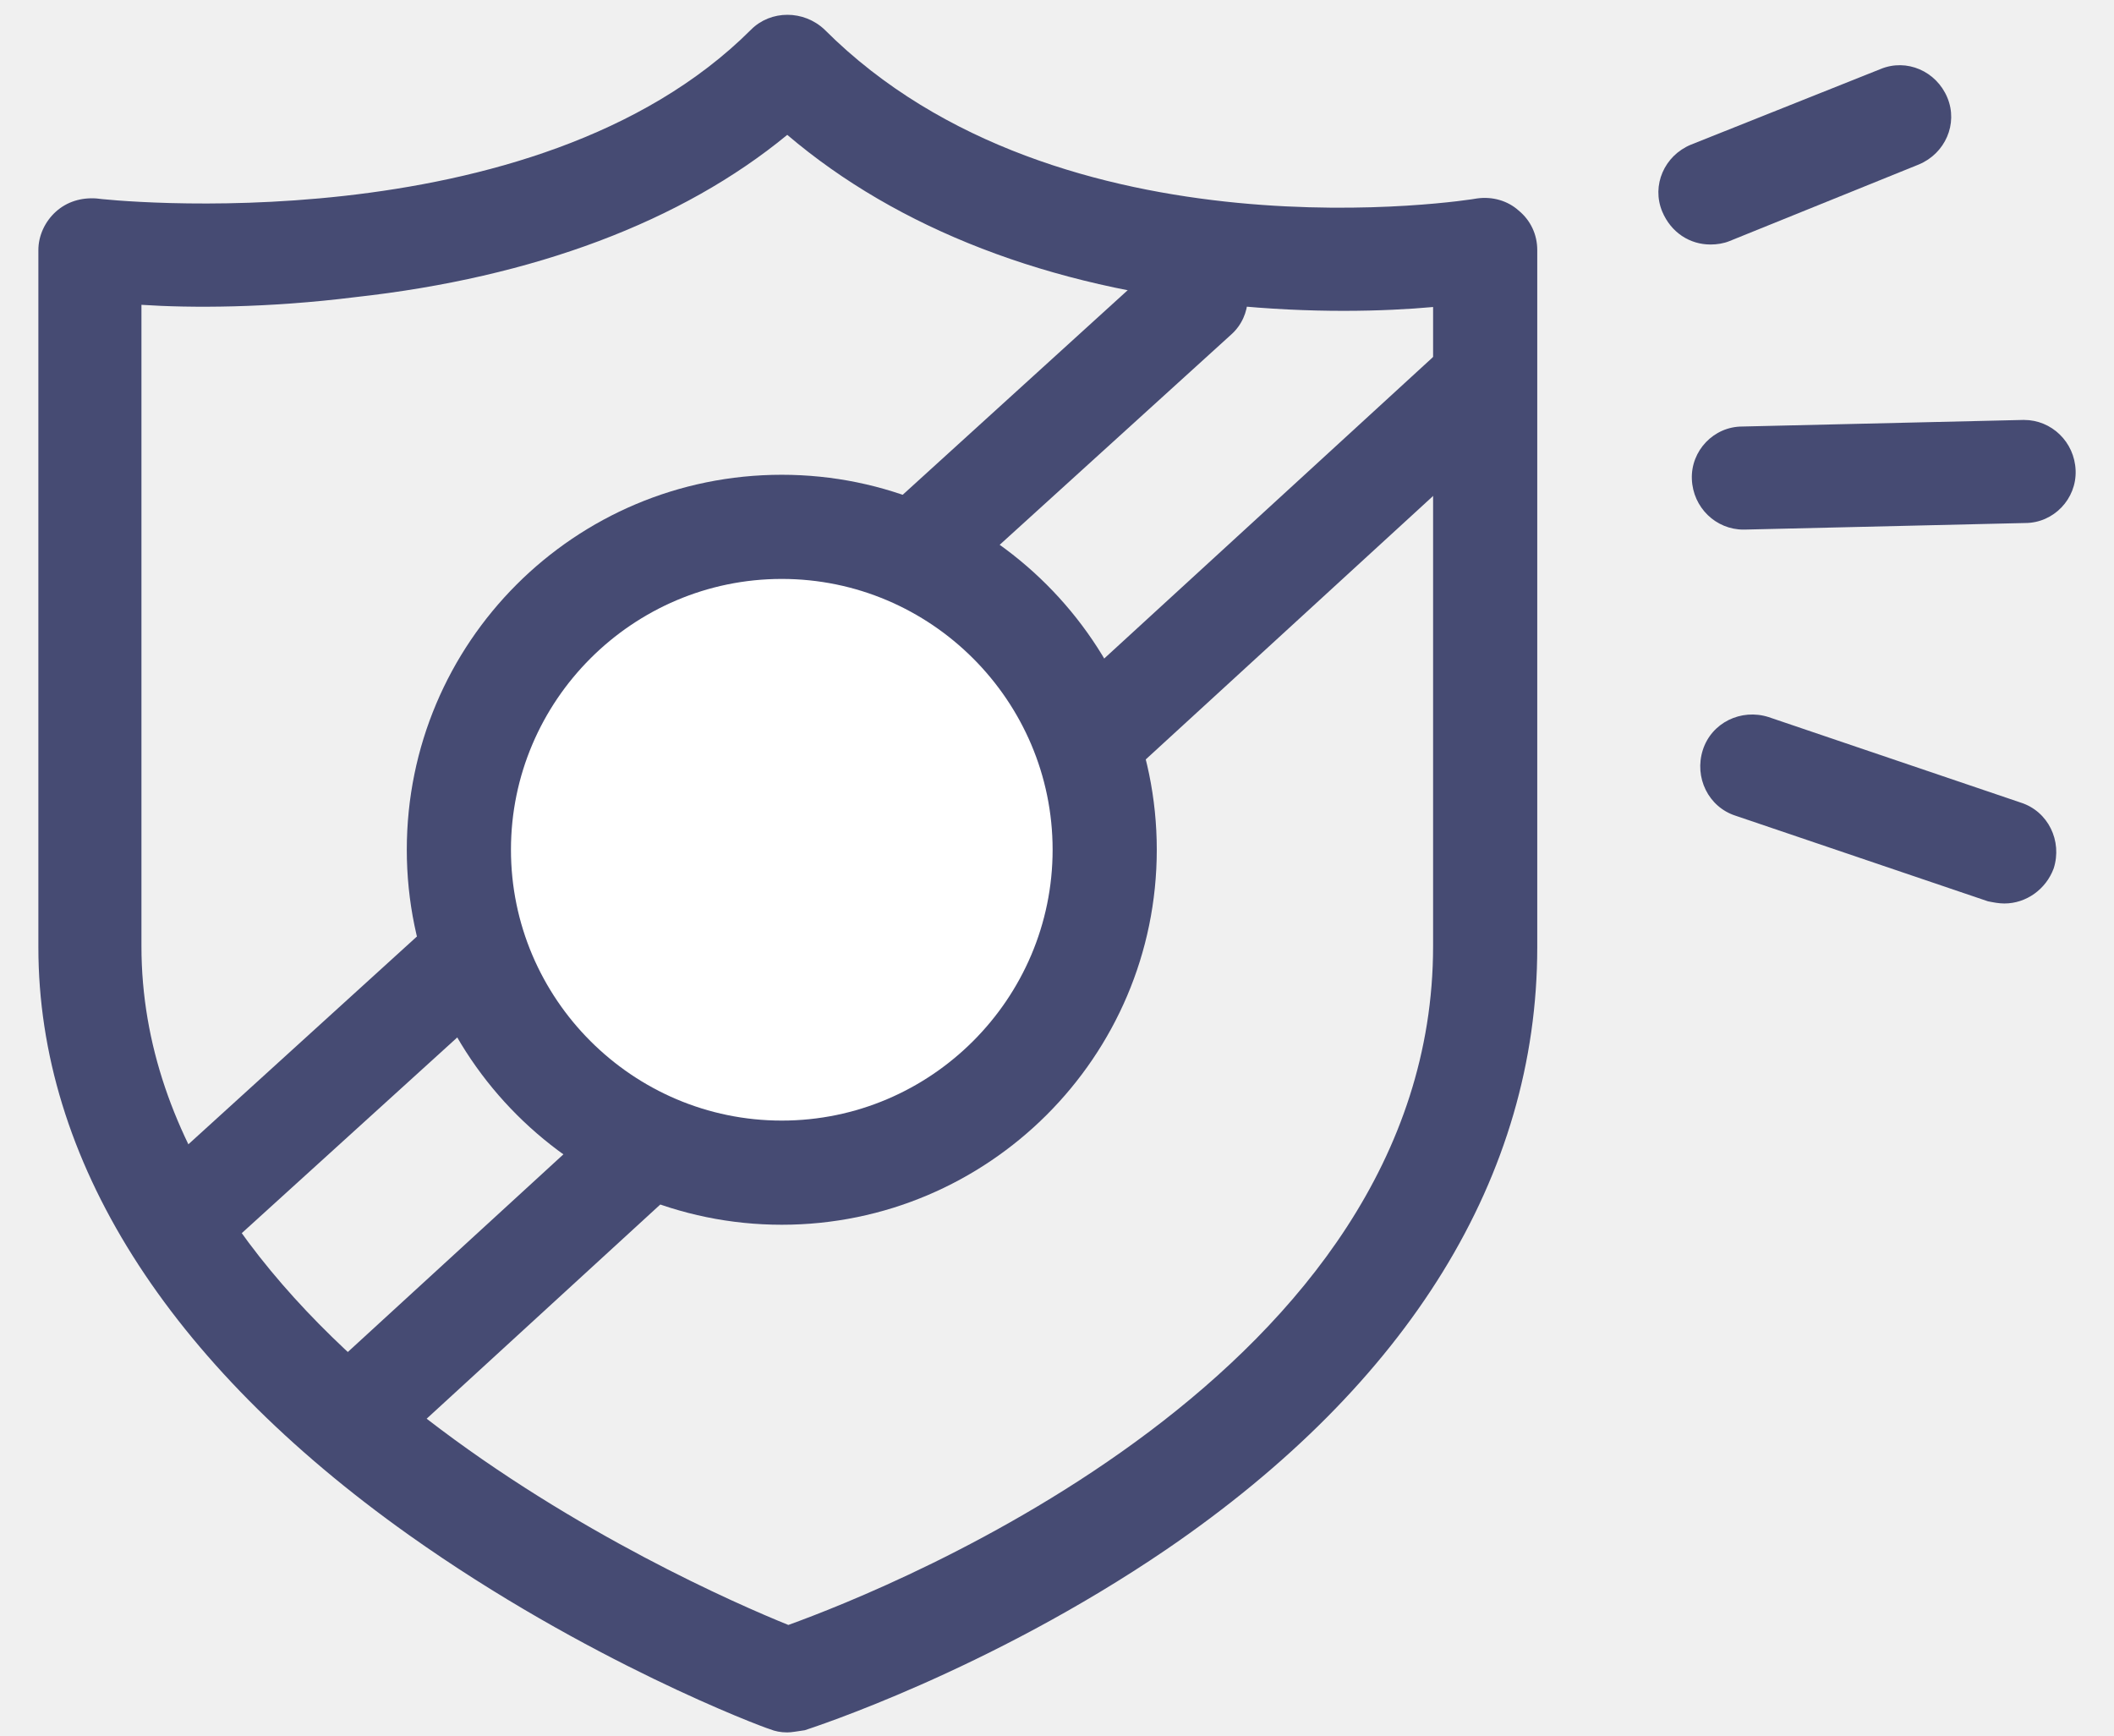
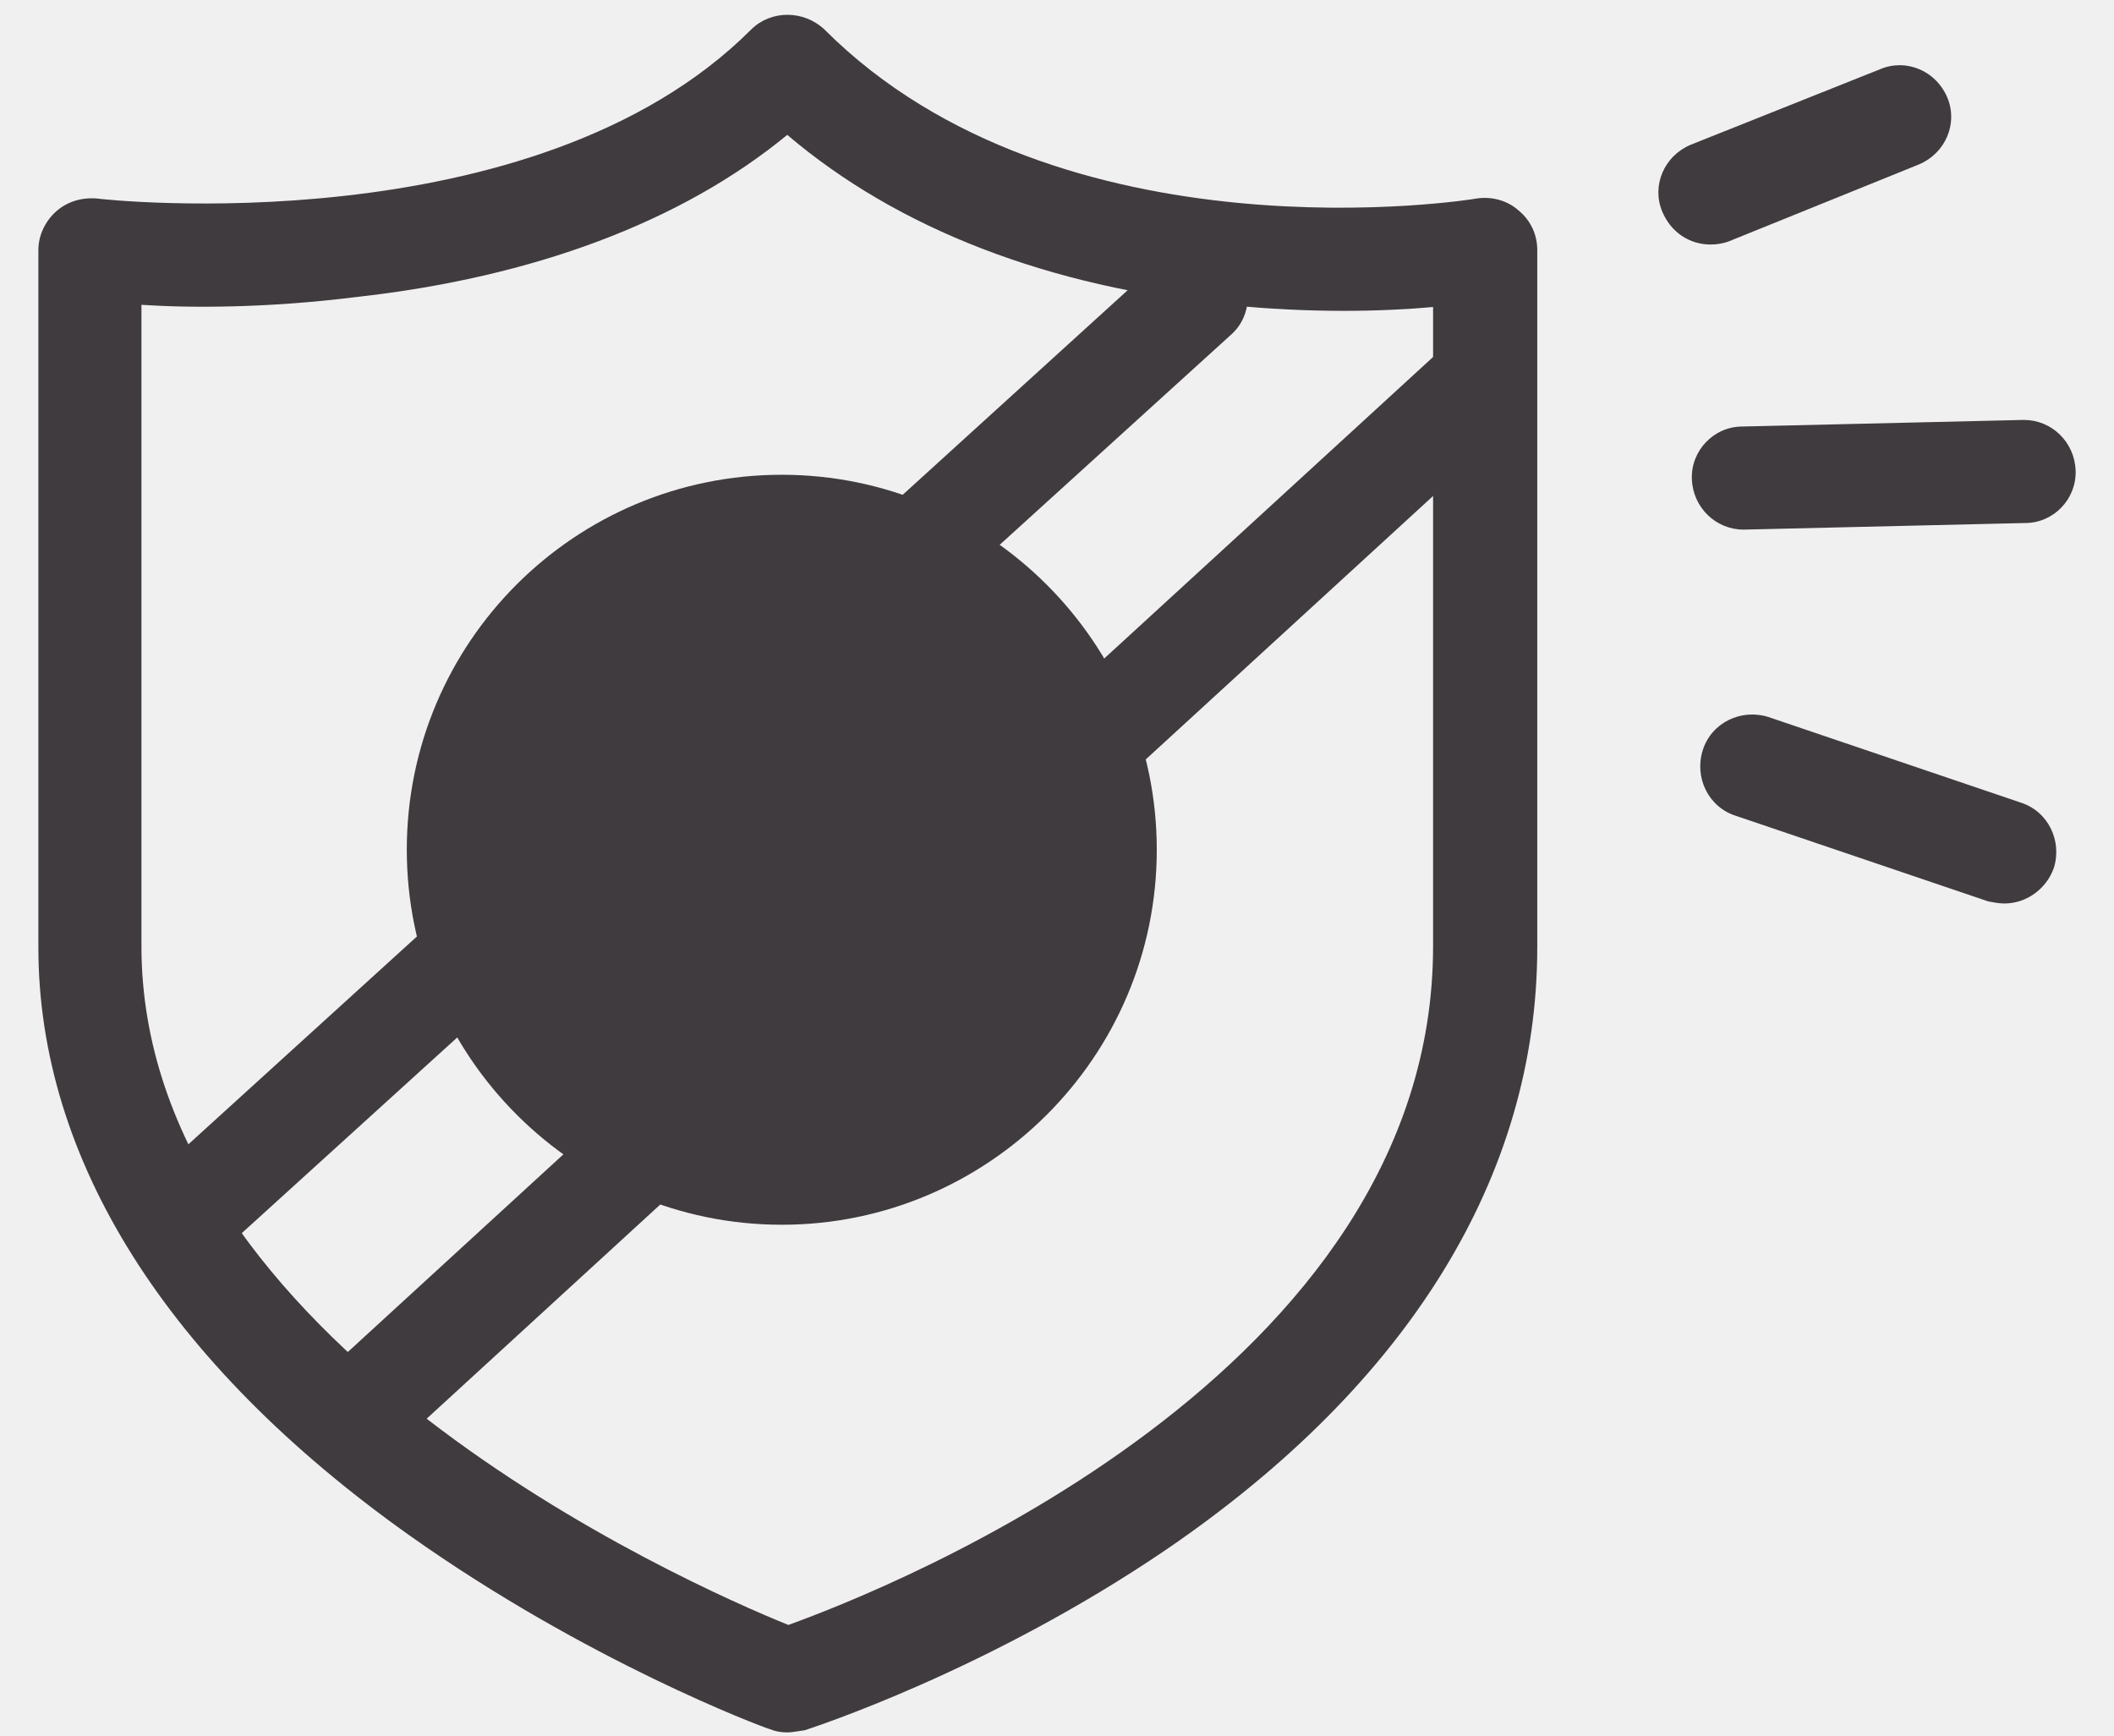
- <svg xmlns="http://www.w3.org/2000/svg" version="1.1" x="0px" y="0px" viewBox="0 0 192.8 158.3" style="enable-background:new 0 0 192.8 158.3;" xml:space="preserve">
-   <style type="text/css">
- 	.st0{fill:#FFFFFF;}
- 	.st1{fill:#464B73;}
- </style>
-   <g id="Layer_1">
- </g>
-   <g id="Layer_2">
- </g>
+ <svg xmlns="http://www.w3.org/2000/svg" version="1.1" x="0px" y="0px" viewBox="0 0 192.8 158.3" fill="#403B3E">
  <g id="Layer_3">
    <g>
-       <path class="st1" d="M71.8,158c-0.6,0-1.1-0.1-1.6-0.3c-0.7-0.2-16.7-6.2-32.9-17.7C15.2,124.3,3.5,105.7,3.5,86.4V22.8    c0-1.3,0.6-2.6,1.6-3.5c1-0.9,2.3-1.3,3.7-1.2c0.5,0.1,39.9,4.4,59.7-15.4c1.8-1.8,4.8-1.8,6.7,0c21.5,21.5,59.1,15.5,59.5,15.4    c1.4-0.2,2.8,0.2,3.8,1.1c1.1,0.9,1.7,2.2,1.7,3.6v63.6c0,20.8-11.7,39.8-33.8,54.9c-16.3,11.1-32.4,16.3-33,16.5    C72.7,157.9,72.2,158,71.8,158z M12.9,27.8v58.5c0,36.1,49.6,58.1,59,61.9c9.4-3.4,58.8-23,58.8-61.9V28    c-4.4,0.4-11.1,0.6-18.8-0.2c-16.2-1.6-30-6.9-40.1-15.5c-9.6,7.9-23.1,13-39.4,14.8C24.4,28.1,17.4,28.1,12.9,27.8z" />
+       <path d="M71.8,158c-0.6,0-1.1-0.1-1.6-0.3c-0.7-0.2-16.7-6.2-32.9-17.7C15.2,124.3,3.5,105.7,3.5,86.4V22.8    c0-1.3,0.6-2.6,1.6-3.5c1-0.9,2.3-1.3,3.7-1.2c0.5,0.1,39.9,4.4,59.7-15.4c1.8-1.8,4.8-1.8,6.7,0c21.5,21.5,59.1,15.5,59.5,15.4    c1.4-0.2,2.8,0.2,3.8,1.1c1.1,0.9,1.7,2.2,1.7,3.6v63.6c0,20.8-11.7,39.8-33.8,54.9c-16.3,11.1-32.4,16.3-33,16.5    C72.7,157.9,72.2,158,71.8,158z M12.9,27.8v58.5c0,36.1,49.6,58.1,59,61.9c9.4-3.4,58.8-23,58.8-61.9V28    c-4.4,0.4-11.1,0.6-18.8-0.2c-16.2-1.6-30-6.9-40.1-15.5c-9.6,7.9-23.1,13-39.4,14.8C24.4,28.1,17.4,28.1,12.9,27.8z" />
    </g>
    <g>
-       <path class="st1" d="M16.6,115.9c-1.3,0-2.6-0.5-3.5-1.5c-1.7-1.9-1.6-4.9,0.3-6.6L106,23.6c1.9-1.7,4.9-1.6,6.6,0.3    c1.7,1.9,1.6,4.9-0.3,6.6l-92.6,84.1C18.9,115.5,17.7,115.9,16.6,115.9z" />
+       <path d="M16.6,115.9c-1.3,0-2.6-0.5-3.5-1.5c-1.7-1.9-1.6-4.9,0.3-6.6L106,23.6c1.9-1.7,4.9-1.6,6.6,0.3    c1.7,1.9,1.6,4.9-0.3,6.6l-92.6,84.1C18.9,115.5,17.7,115.9,16.6,115.9z" />
    </g>
    <g>
-       <path class="st1" d="M33.4,132.8c-1.3,0-2.5-0.5-3.5-1.5c-1.8-1.9-1.6-4.9,0.3-6.6l101-92.6c1.9-1.8,4.9-1.6,6.6,0.3    c1.8,1.9,1.6,4.9-0.3,6.6l-101,92.6C35.7,132.3,34.6,132.8,33.4,132.8z" />
+       <path d="M33.4,132.8c-1.3,0-2.5-0.5-3.5-1.5c-1.8-1.9-1.6-4.9,0.3-6.6l101-92.6c1.9-1.8,4.9-1.6,6.6,0.3    c1.8,1.9,1.6,4.9-0.3,6.6l-101,92.6C35.7,132.3,34.6,132.8,33.4,132.8z" />
    </g>
    <g>
      <circle class="st0" cx="71.3" cy="77.6" r="29.5" />
-       <path class="st1" d="M71.3,111.7c-18.8,0-34.2-15.3-34.2-34.2s15.3-34.2,34.2-34.2c18.8,0,34.2,15.3,34.2,34.2    S90.1,111.7,71.3,111.7z M71.3,52.8c-13.6,0-24.7,11.1-24.7,24.7s11.1,24.7,24.7,24.7c13.6,0,24.7-11.1,24.7-24.7    S84.9,52.8,71.3,52.8z" />
+       <path d="M71.3,111.7c-18.8,0-34.2-15.3-34.2-34.2s15.3-34.2,34.2-34.2c18.8,0,34.2,15.3,34.2,34.2    S90.1,111.7,71.3,111.7z M71.3,52.8c-13.6,0-24.7,11.1-24.7,24.7s11.1,24.7,24.7,24.7c13.6,0,24.7-11.1,24.7-24.7    S84.9,52.8,71.3,52.8z" />
    </g>
    <g>
-       <path class="st1" d="M182.8,82.4c-0.5,0-1-0.1-1.5-0.2l-23-7.8c-2.5-0.8-3.8-3.5-3-6c0.8-2.5,3.5-3.8,6-3l23,7.8    c2.5,0.8,3.8,3.5,3,6C186.6,81.1,184.8,82.4,182.8,82.4z" />
+       <path d="M182.8,82.4c-0.5,0-1-0.1-1.5-0.2l-23-7.8c-2.5-0.8-3.8-3.5-3-6c0.8-2.5,3.5-3.8,6-3l23,7.8    c2.5,0.8,3.8,3.5,3,6C186.6,81.1,184.8,82.4,182.8,82.4z" />
    </g>
    <g>
-       <path class="st1" d="M159,48.3c-2.5,0-4.6-2-4.7-4.6c-0.1-2.6,2-4.8,4.6-4.8l25.6-0.6c0,0,0.1,0,0.1,0c2.5,0,4.6,2,4.7,4.6    c0.1,2.6-2,4.8-4.6,4.8l-25.6,0.6C159,48.3,159,48.3,159,48.3z" />
+       <path d="M159,48.3c-2.5,0-4.6-2-4.7-4.6c-0.1-2.6,2-4.8,4.6-4.8l25.6-0.6c0,0,0.1,0,0.1,0c2.5,0,4.6,2,4.7,4.6    c0.1,2.6-2,4.8-4.6,4.8l-25.6,0.6C159,48.3,159,48.3,159,48.3z" />
    </g>
    <g>
-       <path class="st1" d="M156,22.3c-1.9,0-3.6-1.1-4.4-3c-1-2.4,0.2-5.1,2.6-6.1l17.3-6.9c2.4-1,5.1,0.2,6.1,2.6    c1,2.4-0.2,5.1-2.6,6.1L157.7,22C157.2,22.2,156.6,22.3,156,22.3z" />
+       <path d="M156,22.3c-1.9,0-3.6-1.1-4.4-3c-1-2.4,0.2-5.1,2.6-6.1l17.3-6.9c2.4-1,5.1,0.2,6.1,2.6    c1,2.4-0.2,5.1-2.6,6.1L157.7,22C157.2,22.2,156.6,22.3,156,22.3z" />
    </g>
  </g>
</svg>
